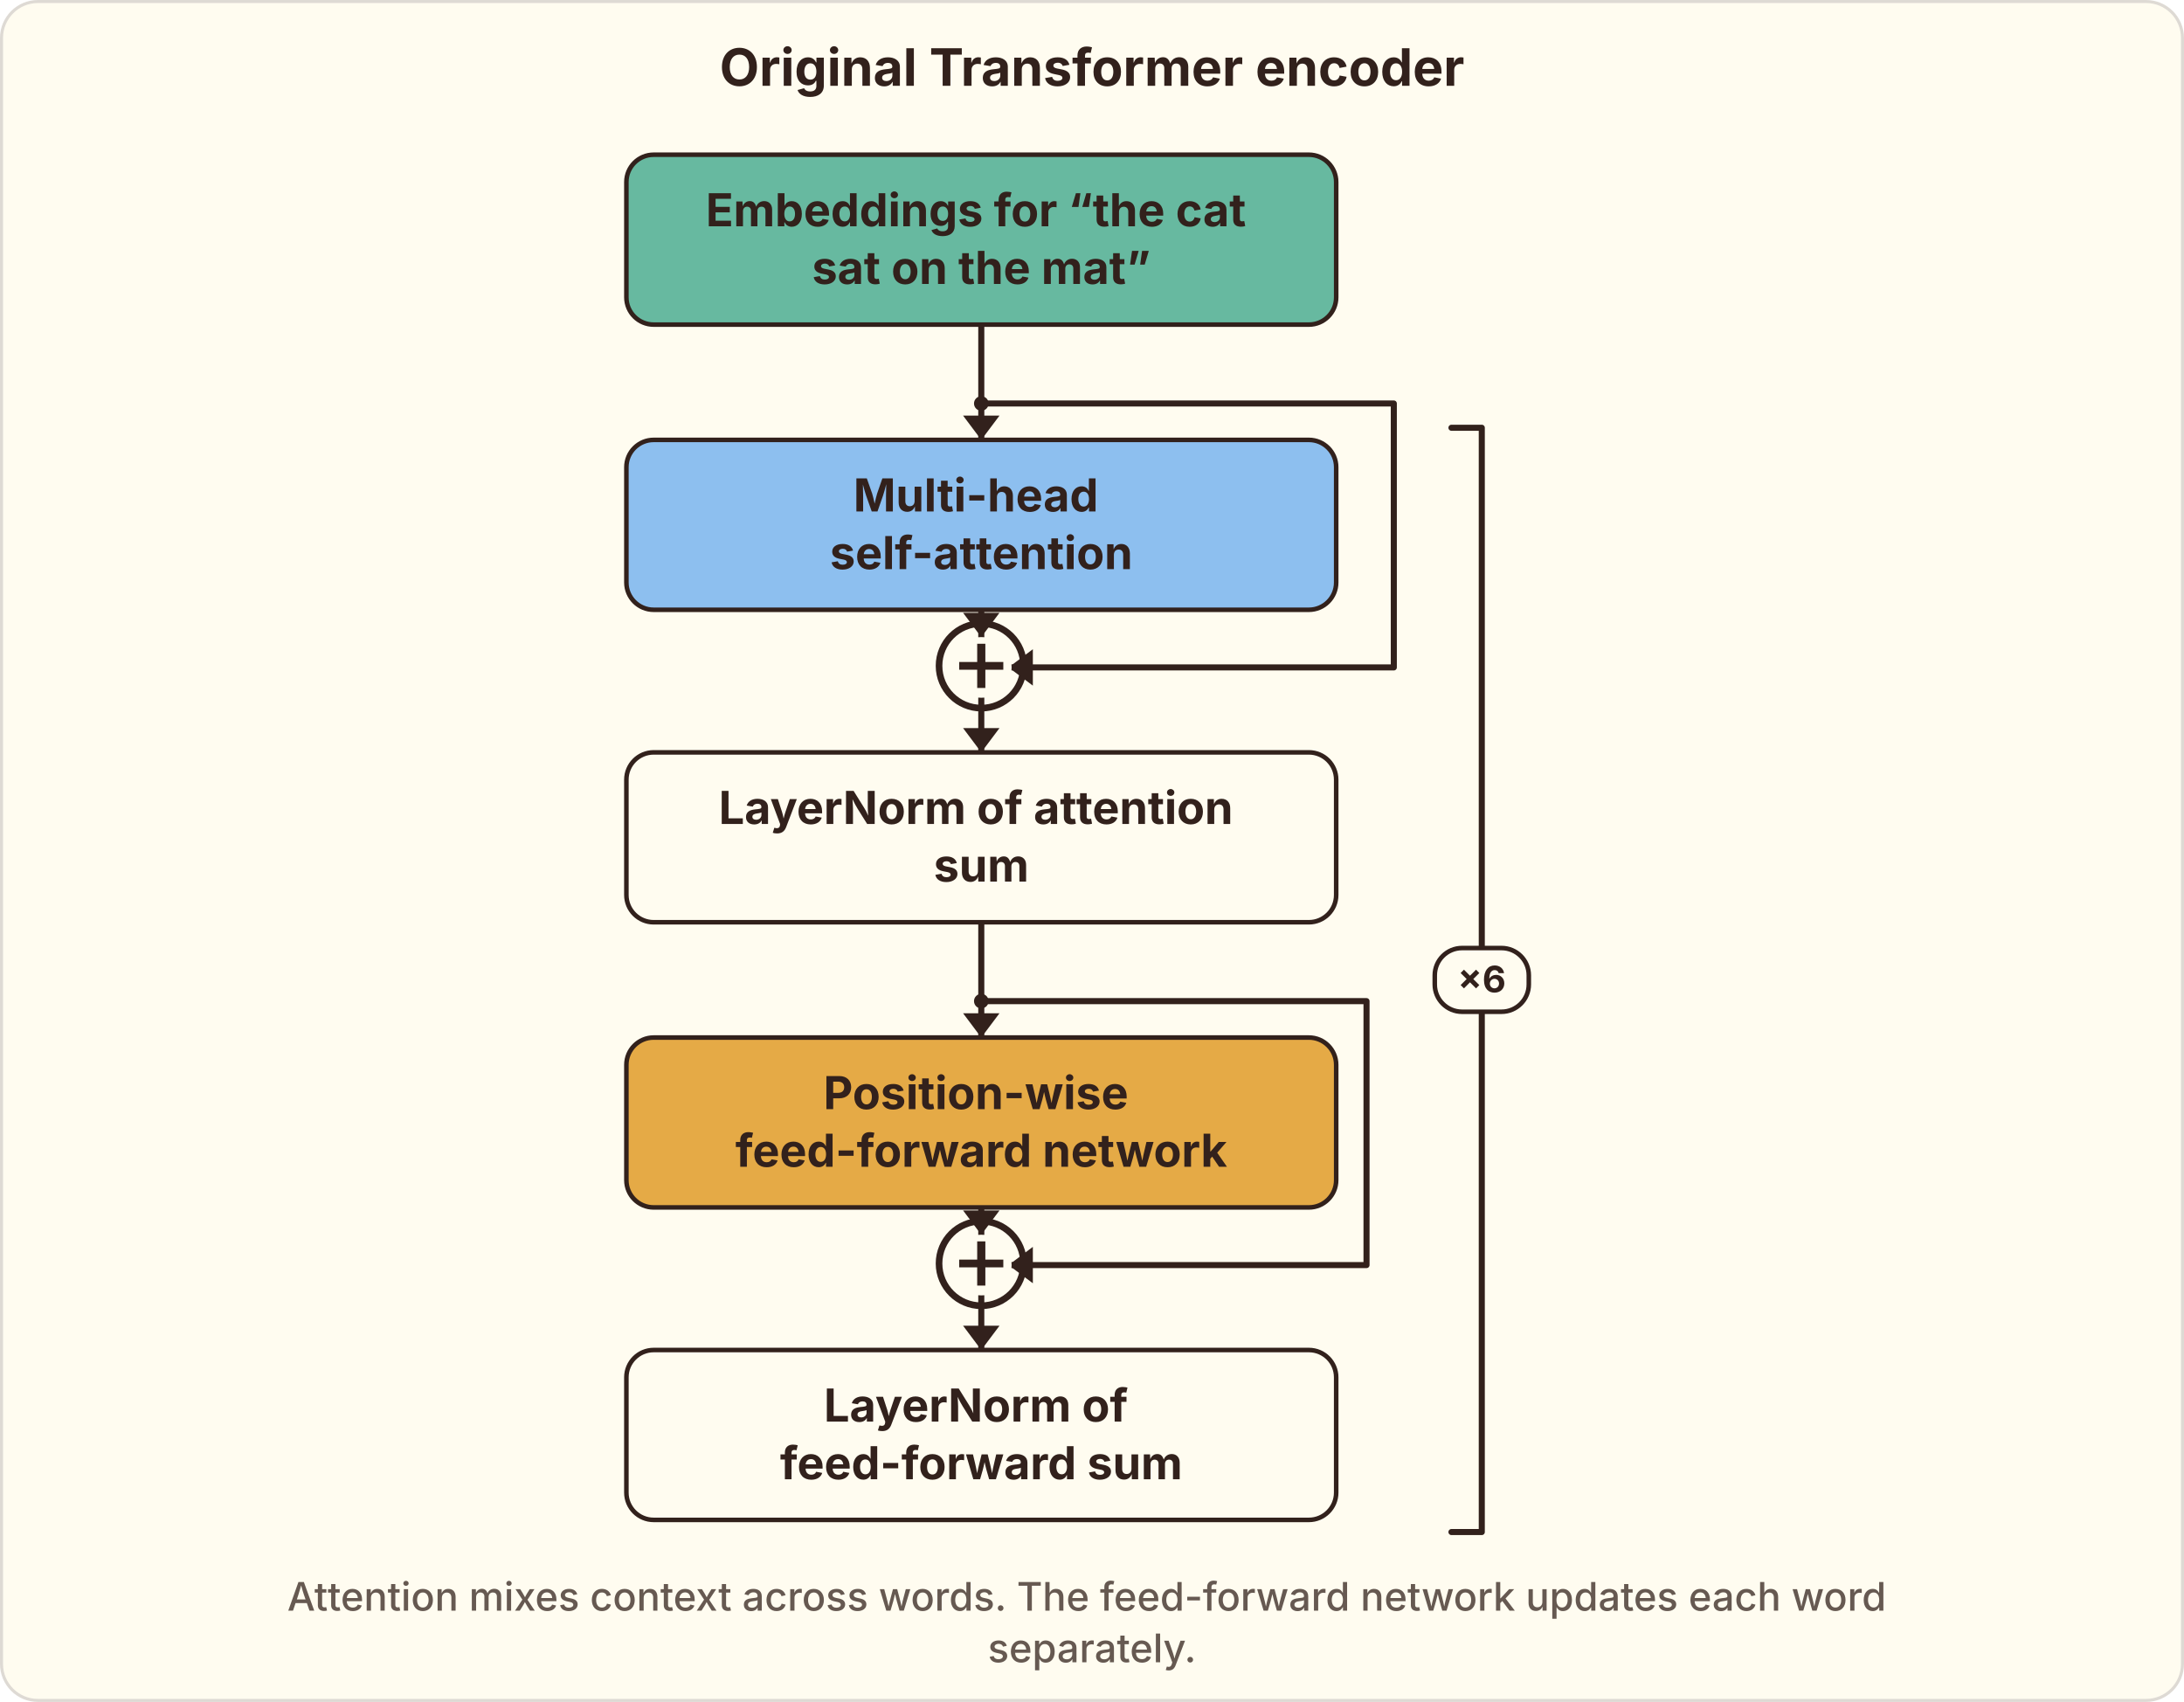
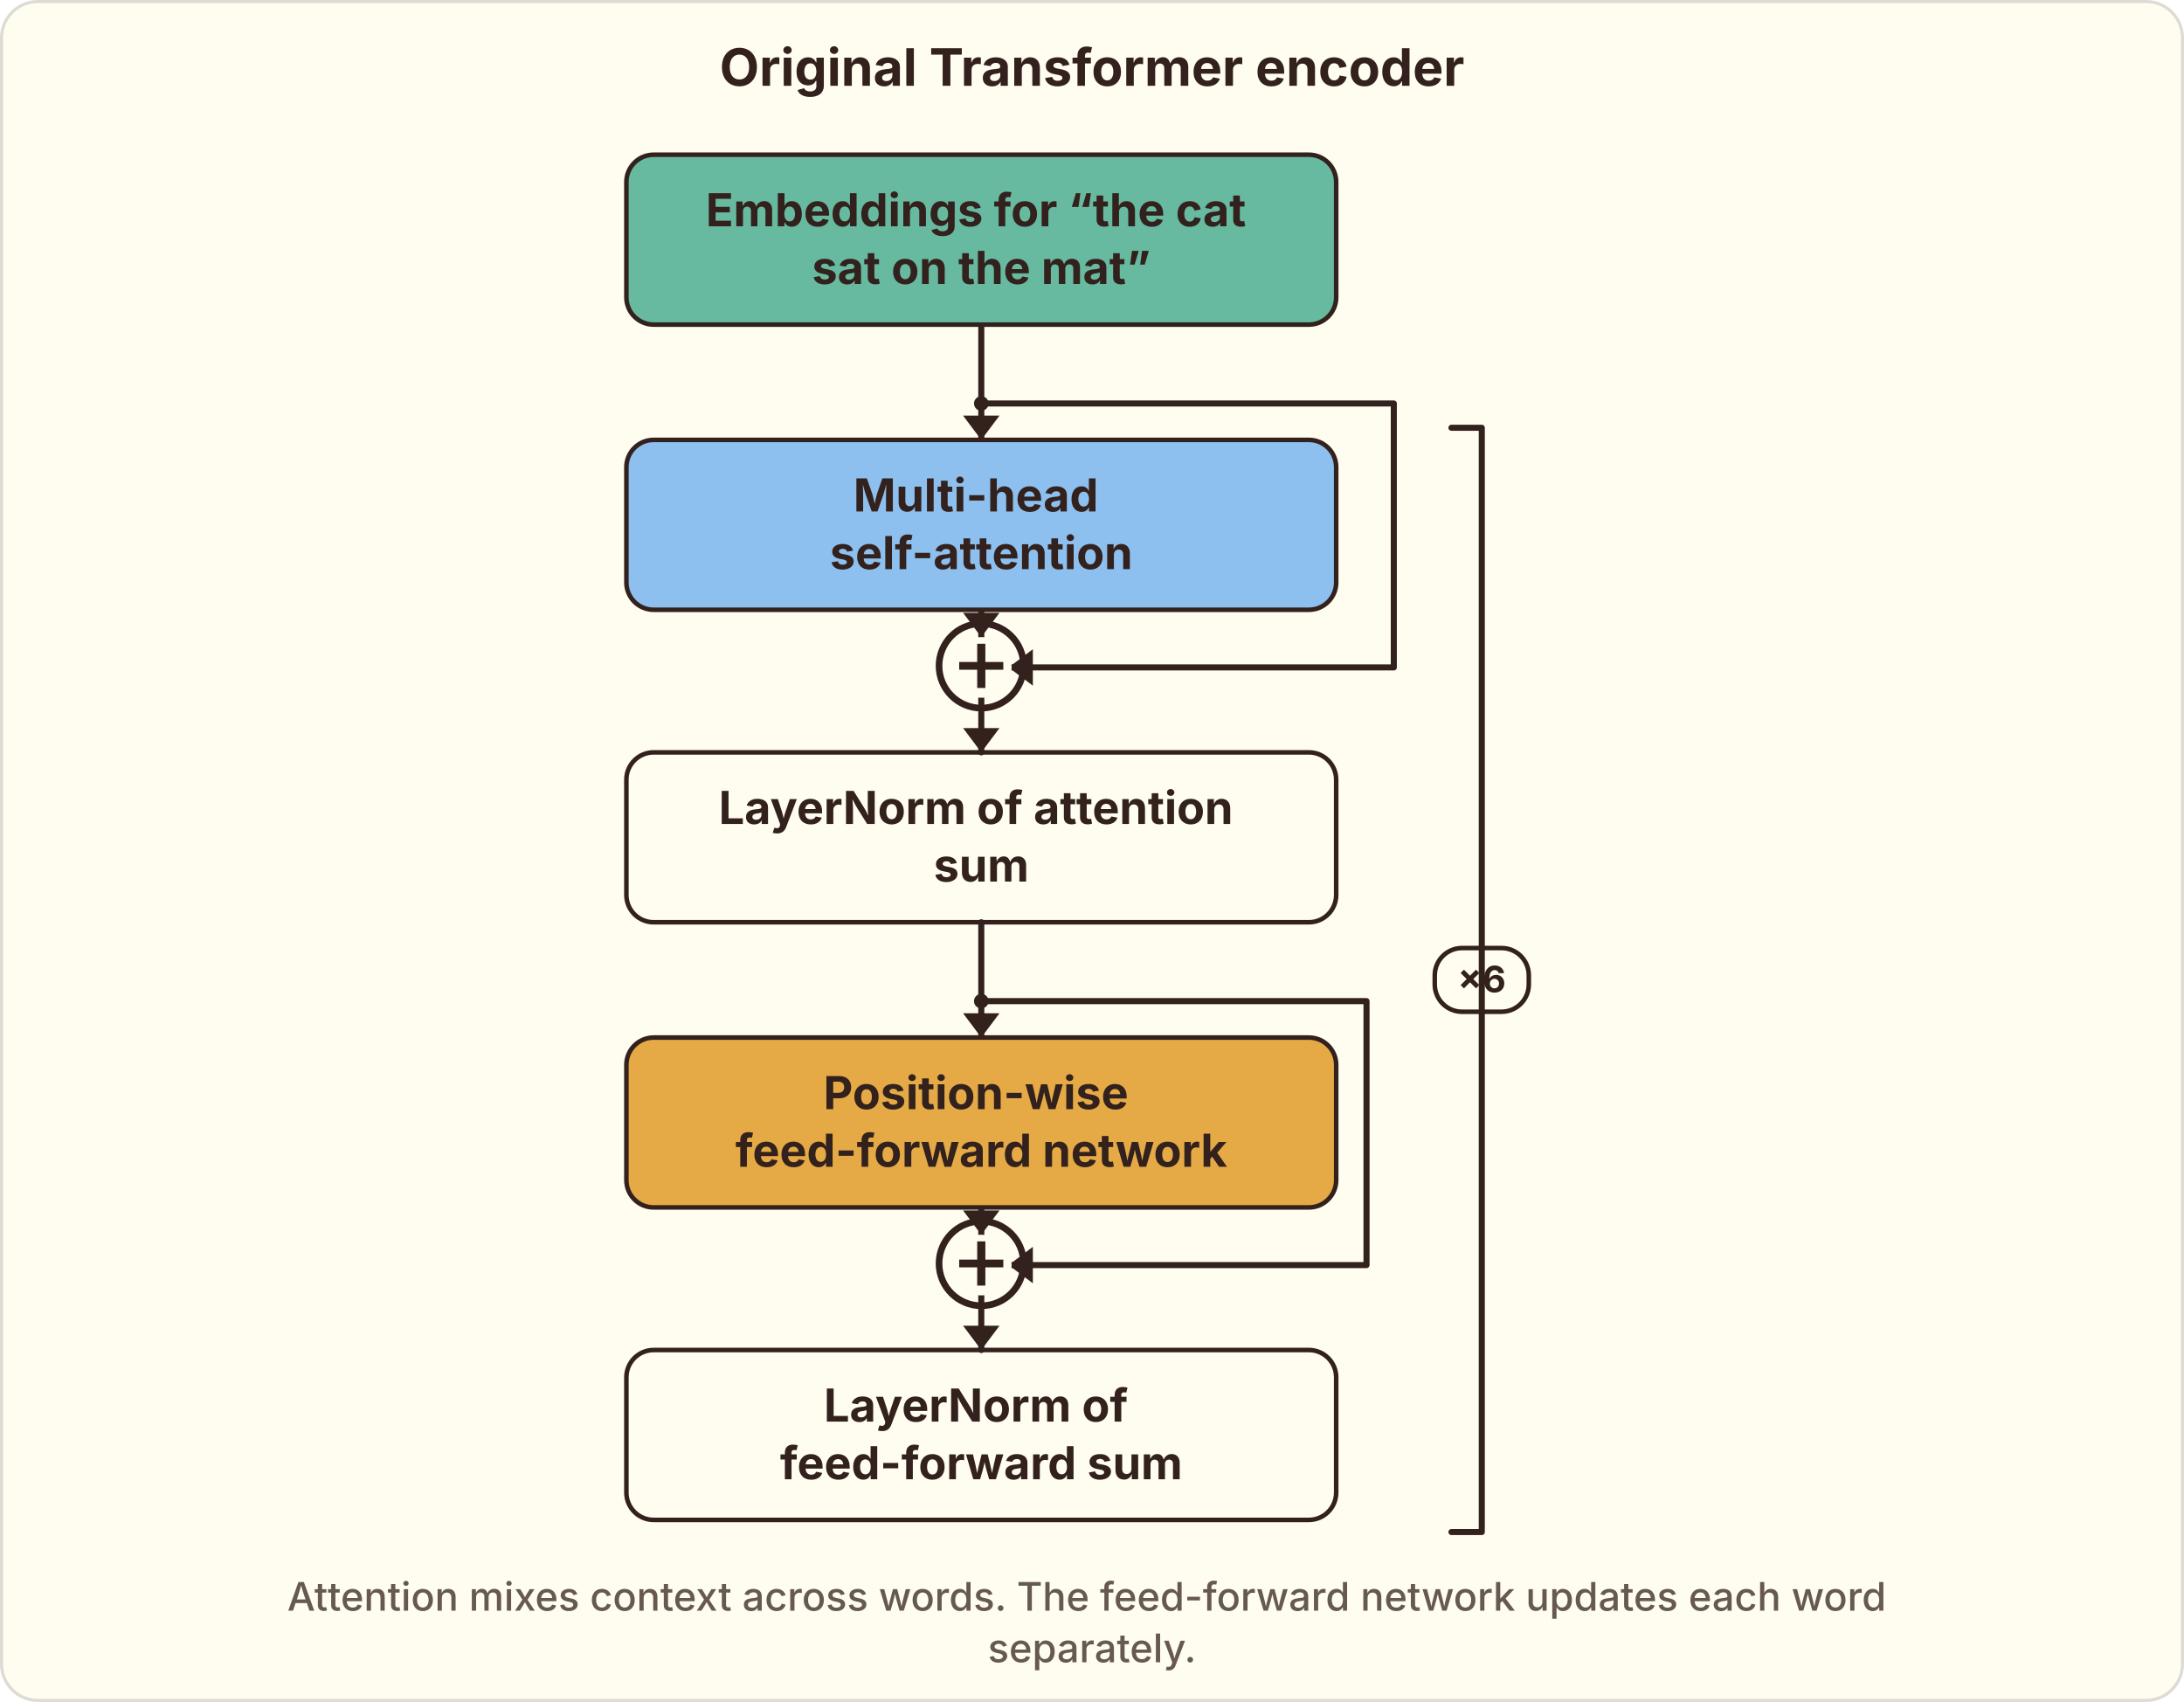
<svg xmlns="http://www.w3.org/2000/svg" width="720" height="561" viewBox="0 0 720 561" role="img" aria-label="Original Transformer encoder Embeddings for “the cat sat on the mat” → Multi-head self-attention → LayerNorm of attention sum → Position-wise feed-forward network → LayerNorm of feed-forward sum Embeddings for “the cat sat on the mat” Multi-head self-attention Repeat Multi-head self-attention through LayerNorm of feed-forward sum 6 times LayerNorm of attention sum Position-wise feed-forward network LayerNorm of feed-forward sum Residual bypass from Multi-head self-attention through Multi-head self-attention, then add Residual bypass from Position-wise feed-forward network through Position-wise feed-forward network, then add Attention mixes context across words. The feed-forward network updates each word separately." font-family="Inter, Liberation Sans, Arial, sans-serif" style="display:block;max-width:none;margin-inline:auto;--color-ink:#32211C;--color-ink-2:#665951;--color-line:#e3e7e0;--viz-surface:#FFFCF0" data-tutor-diagram="block-stack">
  <rect x="0.5" y="0.5" width="719" height="560" rx="12" fill="var(--viz-surface, #FFFCF0)" stroke="var(--color-line, #dedad4)" />
  <text x="360" y="22.5" fill="var(--color-ink, #32211c)" font-size="17" font-weight="700" text-anchor="middle">
    <tspan x="360" y="28.28">Original Transformer encoder</tspan>
  </text>
  <g transform="translate(0 39)">
    <g data-block-stack-group="att:fn">
      <polyline points="478.5,102 488.5,102 488.5,466 478.5,466" fill="none" stroke="var(--color-ink, #32211c)" stroke-width="2" stroke-linecap="round" stroke-linejoin="round" />
-       <rect x="473" y="273.5" width="31" height="21" rx="9" fill="#FFFCF0" stroke="#32211C" stroke-width="1.5" />
+       <rect x="473" y="273.5" width="31" height="21" rx="9" fill="none" stroke="#32211C" stroke-width="1.5" />
      <text x="488.5" y="284" fill="var(--color-ink, #32211c)" font-size="12" font-weight="700" text-anchor="middle">
        <tspan x="488.5" y="288.08">×6</tspan>
      </text>
    </g>
    <g>
      <polyline points="323.5,68 323.5,106" fill="none" stroke="var(--color-ink, #32211c)" stroke-width="2" stroke-linecap="round" stroke-linejoin="round" />
      <polygon points="323.5,106 317.5,98 329.5,98" fill="var(--color-ink, #32211c)" data-tutor-arrowhead="" />
    </g>
    <g>
      <polyline points="323.5,162 323.5,171" fill="none" stroke="var(--color-ink, #32211c)" stroke-width="2" stroke-linecap="round" stroke-linejoin="round" />
      <polygon points="323.5,171 317.5,163 329.5,163" fill="var(--color-ink, #32211c)" data-tutor-arrowhead="" />
    </g>
    <g>
      <polyline points="323.5,191 323.5,209" fill="none" stroke="var(--color-ink, #32211c)" stroke-width="2" stroke-linecap="round" stroke-linejoin="round" />
      <polygon points="323.5,209 317.5,201 329.5,201" fill="var(--color-ink, #32211c)" data-tutor-arrowhead="" />
    </g>
    <g>
      <polyline points="323.5,265 323.5,303" fill="none" stroke="var(--color-ink, #32211c)" stroke-width="2" stroke-linecap="round" stroke-linejoin="round" />
      <polygon points="323.5,303 317.5,295 329.5,295" fill="var(--color-ink, #32211c)" data-tutor-arrowhead="" />
    </g>
    <g>
      <polyline points="323.5,359 323.5,368" fill="none" stroke="var(--color-ink, #32211c)" stroke-width="2" stroke-linecap="round" stroke-linejoin="round" />
      <polygon points="323.5,368 317.5,360 329.5,360" fill="var(--color-ink, #32211c)" data-tutor-arrowhead="" />
    </g>
    <g>
      <polyline points="323.5,388 323.5,406" fill="none" stroke="var(--color-ink, #32211c)" stroke-width="2" stroke-linecap="round" stroke-linejoin="round" />
      <polygon points="323.5,406 317.5,398 329.5,398" fill="var(--color-ink, #32211c)" data-tutor-arrowhead="" />
    </g>
    <g data-block-stack-residual="att:att">
      <g>
        <polyline points="323.5,94 459.5,94 459.5,181 332.5,181" fill="none" stroke="var(--color-ink, #32211c)" stroke-width="2" stroke-linecap="round" stroke-linejoin="round" />
        <polygon points="332.5,181 340.5,175 340.5,187" fill="var(--color-ink, #32211c)" data-tutor-arrowhead="" />
      </g>
    </g>
    <circle cx="323.5" cy="94" r="2.4" fill="#32211C" />
    <g data-block-stack-residual="ff:ff">
      <g>
        <polyline points="323.5,291 450.5,291 450.5,378 332.5,378" fill="none" stroke="var(--color-ink, #32211c)" stroke-width="2" stroke-linecap="round" stroke-linejoin="round" />
        <polygon points="332.5,378 340.5,372 340.5,384" fill="var(--color-ink, #32211c)" data-tutor-arrowhead="" />
      </g>
    </g>
    <circle cx="323.5" cy="291" r="2.4" fill="#32211C" />
    <g data-block-stack-node="emb">
      <rect x="206.5" y="12" width="234" height="56" rx="9" fill="#67B9A0" stroke="#32211C" stroke-width="1.5" />
      <text x="323.5" y="40" fill="var(--color-ink, #32211c)" font-size="15" font-weight="700" text-anchor="middle">
        <tspan x="323.5" y="35.6">Embeddings for “the cat</tspan>
        <tspan x="323.5" y="54.6">sat on the mat”</tspan>
      </text>
    </g>
    <g data-block-stack-node="att">
      <rect x="206.5" y="106" width="234" height="56" rx="9" fill="#8DBFEF" stroke="#32211C" stroke-width="1.5" />
      <text x="323.5" y="134" fill="var(--color-ink, #32211c)" font-size="15" font-weight="700" text-anchor="middle">
        <tspan x="323.5" y="129.6">Multi-head</tspan>
        <tspan x="323.5" y="148.6">self-attention</tspan>
      </text>
    </g>
    <g data-block-stack-node="an">
-       <rect x="206.5" y="209" width="234" height="56" rx="9" fill="#FFFCF0" stroke="#32211C" stroke-width="1.5" />
+       <rect x="206.5" y="209" width="234" height="56" rx="9" fill="none" stroke="#32211C" stroke-width="1.5" />
      <text x="323.5" y="237" fill="var(--color-ink, #32211c)" font-size="15" font-weight="700" text-anchor="middle">
        <tspan x="323.5" y="232.6">LayerNorm of attention</tspan>
        <tspan x="323.5" y="251.6">sum</tspan>
      </text>
    </g>
    <g data-block-stack-node="ff">
      <rect x="206.5" y="303" width="234" height="56" rx="9" fill="#E5AA46" stroke="#32211C" stroke-width="1.5" />
      <text x="323.5" y="331" fill="var(--color-ink, #32211c)" font-size="15" font-weight="700" text-anchor="middle">
        <tspan x="323.5" y="326.6">Position-wise</tspan>
        <tspan x="323.5" y="345.6">feed-forward network</tspan>
      </text>
    </g>
    <g data-block-stack-node="fn">
-       <rect x="206.5" y="406" width="234" height="56" rx="9" fill="#FFFCF0" stroke="#32211C" stroke-width="1.5" />
+       <rect x="206.5" y="406" width="234" height="56" rx="9" fill="none" stroke="#32211C" stroke-width="1.5" />
      <text x="323.5" y="434" fill="var(--color-ink, #32211c)" font-size="15" font-weight="700" text-anchor="middle">
        <tspan x="323.5" y="429.6">LayerNorm of</tspan>
        <tspan x="323.5" y="448.6">feed-forward sum</tspan>
      </text>
    </g>
    <g data-block-stack-merge="add">
      <circle cx="323.5" cy="181" r="10" fill="#FFFCF0" />
      <text x="323.5" y="181" fill="var(--color-ink, #32211c)" font-size="22" font-weight="700" text-anchor="middle">
        <tspan x="323.5" y="188.48">⊕</tspan>
      </text>
    </g>
    <g data-block-stack-merge="add">
      <circle cx="323.5" cy="378" r="10" fill="#FFFCF0" />
      <text x="323.5" y="378" fill="var(--color-ink, #32211c)" font-size="22" font-weight="700" text-anchor="middle">
        <tspan x="323.5" y="385.48">⊕</tspan>
      </text>
    </g>
  </g>
  <text x="360" y="535" fill="var(--color-ink-2, #665951)" font-size="13" font-weight="500" text-anchor="middle">
    <tspan x="360" y="530.92">Attention mixes context across words. The feed-forward network updates each word</tspan>
    <tspan x="360" y="547.92">separately.</tspan>
  </text>
</svg>
